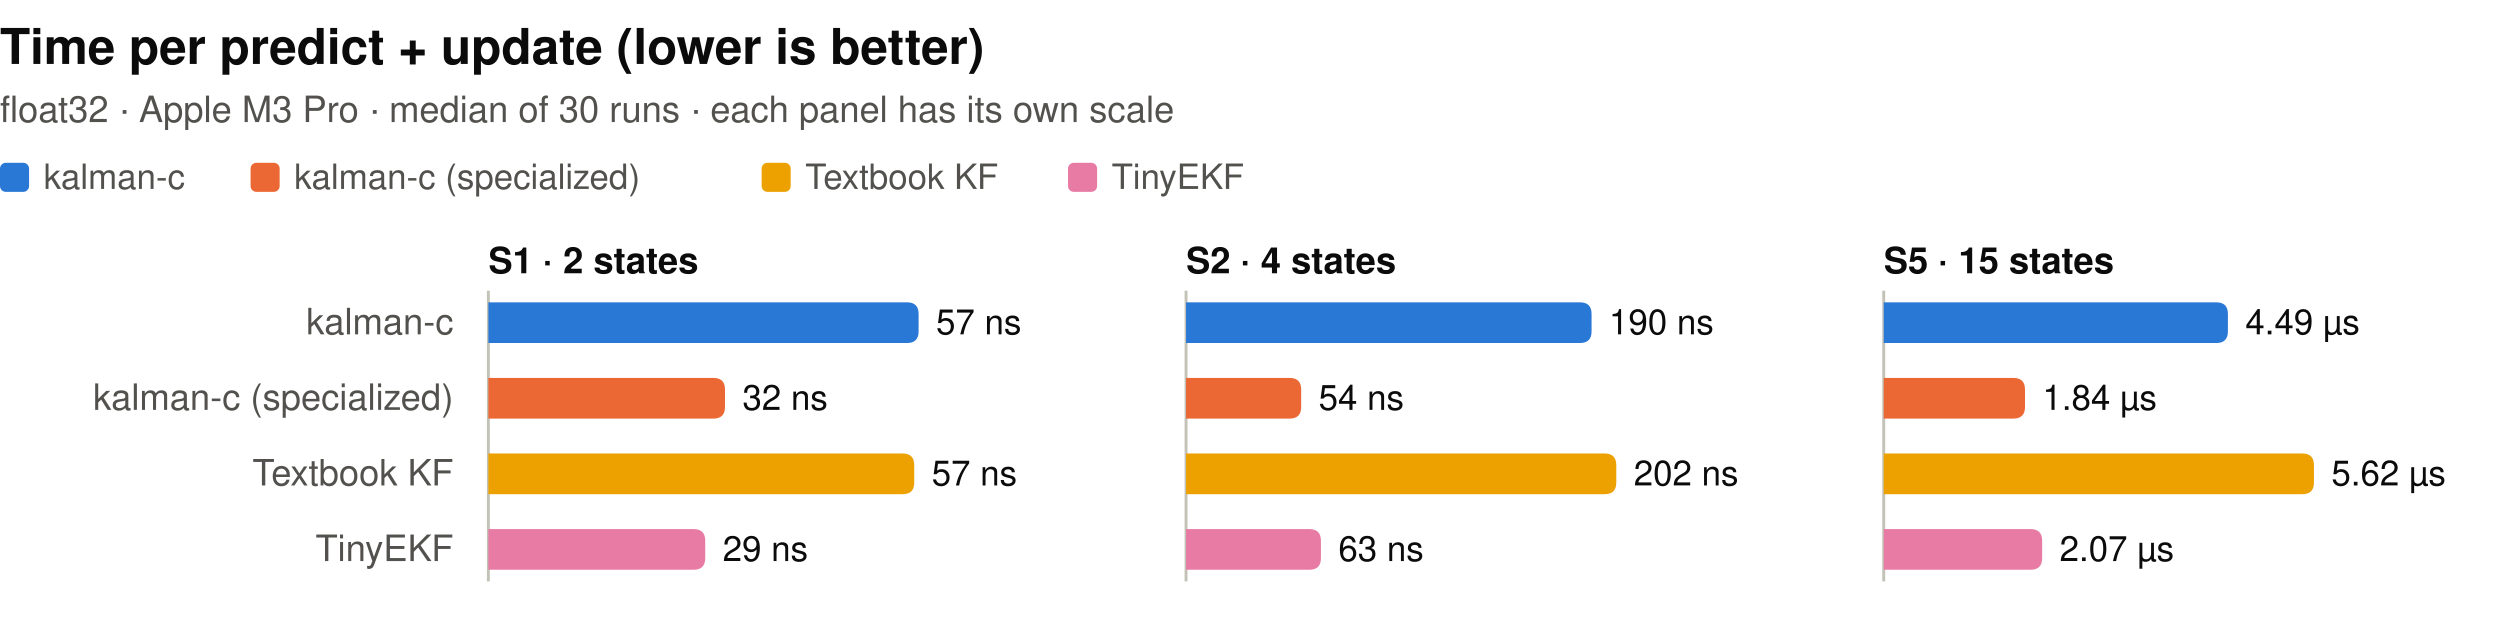
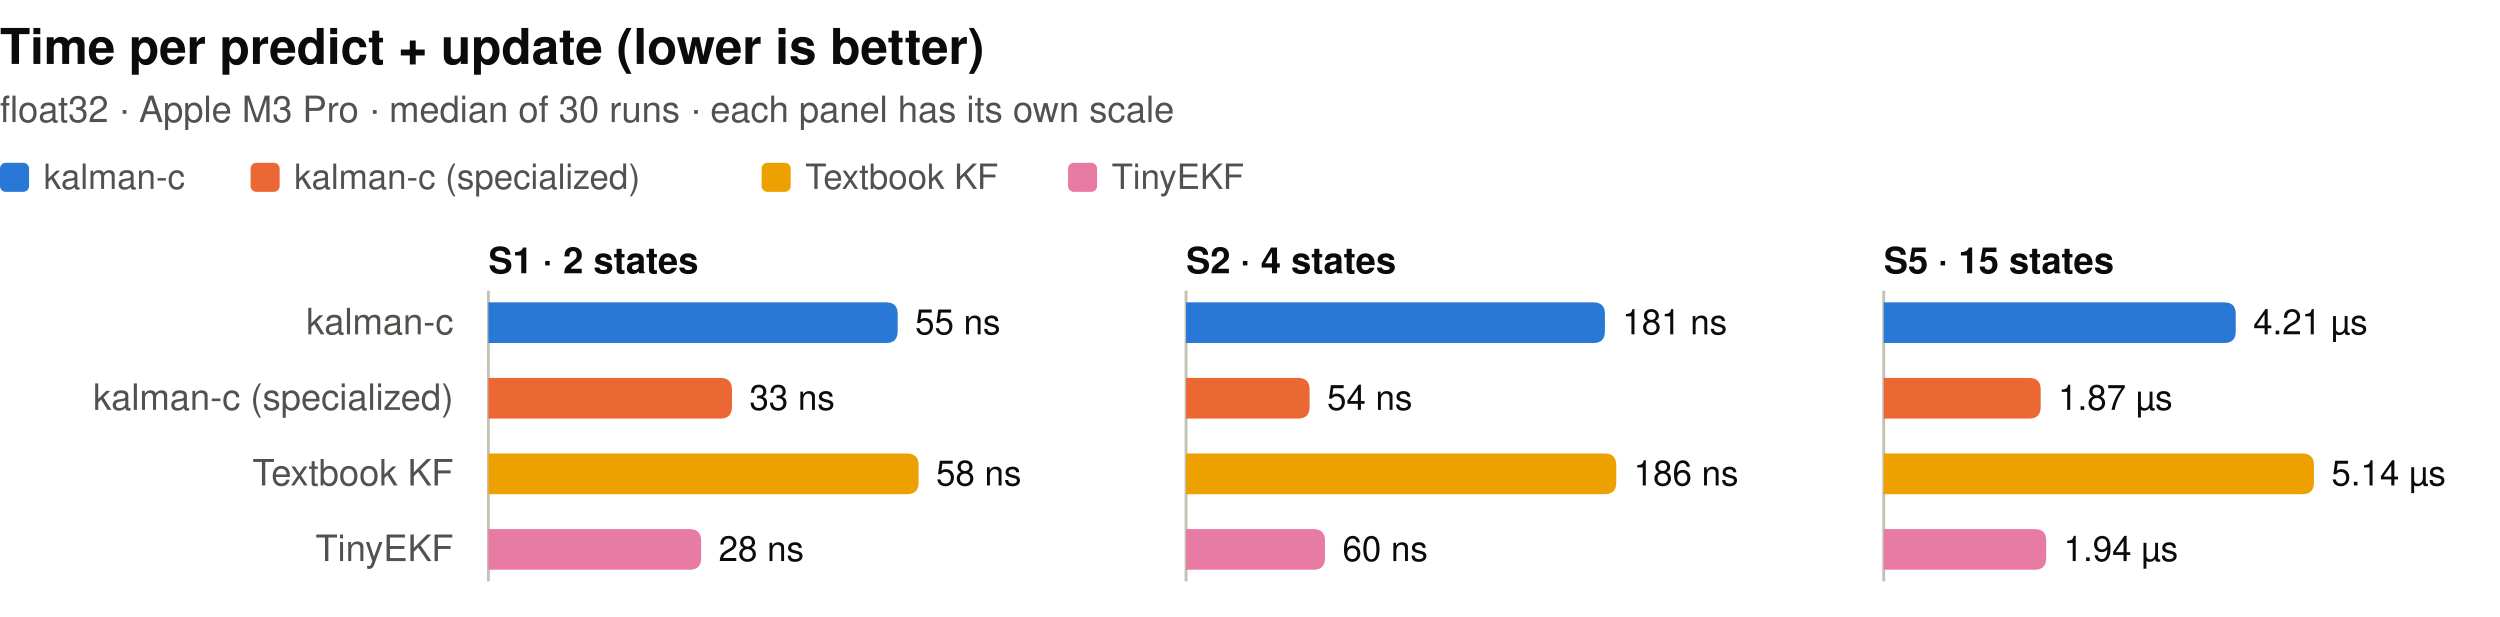
<svg xmlns="http://www.w3.org/2000/svg" width="860" height="212" viewBox="0 0 860 212" role="img" aria-label="Time per predict + update (lower is better)" font-family="system-ui, -apple-system, 'Segoe UI', Helvetica, Arial, sans-serif">
  <text x="0" y="22" font-size="17" font-weight="600" fill="#0b0b0b">Time per predict + update (lower is better)</text>
  <text x="0" y="42" font-size="12.5" fill="#52514e">float32 · Apple M3 Pro · median of 30 runs · each panel has its own scale</text>
  <rect x="0" y="56" width="10" height="10" rx="2" fill="#2a78d6" />
  <text x="15" y="65" font-size="12" fill="#52514e">kalman-c</text>
  <rect x="86.2" y="56" width="10" height="10" rx="2" fill="#eb6834" />
  <text x="101.2" y="65" font-size="12" fill="#52514e">kalman-c (specialized)</text>
  <rect x="262.0" y="56" width="10" height="10" rx="2" fill="#eda100" />
  <text x="277.0" y="65" font-size="12" fill="#52514e">Textbook KF</text>
  <rect x="367.4" y="56" width="10" height="10" rx="2" fill="#e87ba4" />
  <text x="382.4" y="65" font-size="12" fill="#52514e">TinyEKF</text>
  <text x="156" y="115.0" font-size="12.5" text-anchor="end" fill="#52514e">kalman-c</text>
  <text x="156" y="141.0" font-size="12.5" text-anchor="end" fill="#52514e">kalman-c (specialized)</text>
  <text x="156" y="167.0" font-size="12.5" text-anchor="end" fill="#52514e">Textbook KF</text>
  <text x="156" y="193.0" font-size="12.5" text-anchor="end" fill="#52514e">TinyEKF</text>
  <text x="168.0" y="94" font-size="12.5" font-weight="600" fill="#0b0b0b">S1 · 2 states</text>
  <line x1="168.0" y1="100" x2="168.0" y2="200" stroke="#c3c2b7" stroke-width="1" />
-   <path d="M168.0,104.0 H312.0 Q316.0,104.0 316.0,108.0 V114.0 Q316.0,118.0 312.0,118.0 H168.0 Z" fill="#2a78d6" />
-   <text x="322.0" y="115.0" font-size="12" fill="#0b0b0b">57 ns</text>
-   <path d="M168.0,130.0 H245.4 Q249.4,130.0 249.4,134.0 V140.0 Q249.4,144.0 245.4,144.0 H168.0 Z" fill="#eb6834" />
-   <text x="255.4" y="141.0" font-size="12" fill="#0b0b0b">32 ns</text>
-   <path d="M168.0,156.0 H310.5 Q314.5,156.0 314.5,160.0 V166.0 Q314.5,170.0 310.5,170.0 H168.0 Z" fill="#eda100" />
-   <text x="320.5" y="167.0" font-size="12" fill="#0b0b0b">57 ns</text>
-   <path d="M168.0,182.0 H238.6 Q242.6,182.0 242.6,186.0 V192.0 Q242.6,196.0 238.6,196.0 H168.0 Z" fill="#e87ba4" />
-   <text x="248.6" y="193.0" font-size="12" fill="#0b0b0b">29 ns</text>
+   <path d="M168.0,104.0 H304.8 Q308.8,104.0 308.8,108.0 V114.0 Q308.8,118.0 304.8,118.0 H168.0 Z" fill="#2a78d6" />
+   <text x="314.8" y="115.0" font-size="12" fill="#0b0b0b">55 ns</text>
+   <path d="M168.0,130.0 H247.8 Q251.8,130.0 251.8,134.0 V140.0 Q251.8,144.0 247.8,144.0 H168.0 Z" fill="#eb6834" />
+   <text x="257.8" y="141.0" font-size="12" fill="#0b0b0b">33 ns</text>
+   <path d="M168.0,156.0 H312.0 Q316.0,156.0 316.0,160.0 V166.0 Q316.0,170.0 312.0,170.0 H168.0 Z" fill="#eda100" />
+   <text x="322.0" y="167.0" font-size="12" fill="#0b0b0b">58 ns</text>
+   <path d="M168.0,182.0 H237.2 Q241.2,182.0 241.2,186.0 V192.0 Q241.2,196.0 237.2,196.0 H168.0 Z" fill="#e87ba4" />
+   <text x="247.2" y="193.0" font-size="12" fill="#0b0b0b">28 ns</text>
  <text x="408.0" y="94" font-size="12.5" font-weight="600" fill="#0b0b0b">S2 · 4 states</text>
  <line x1="408.0" y1="100" x2="408.0" y2="200" stroke="#c3c2b7" stroke-width="1" />
-   <path d="M408.0,104.0 H543.5 Q547.5,104.0 547.5,108.0 V114.0 Q547.5,118.0 543.5,118.0 H408.0 Z" fill="#2a78d6" />
-   <text x="553.5" y="115.0" font-size="12" fill="#0b0b0b">190 ns</text>
-   <path d="M408.0,130.0 H443.6 Q447.6,130.0 447.6,134.0 V140.0 Q447.6,144.0 443.6,144.0 H408.0 Z" fill="#eb6834" />
-   <text x="453.6" y="141.0" font-size="12" fill="#0b0b0b">54 ns</text>
+   <path d="M408.0,104.0 H548.1 Q552.1,104.0 552.1,108.0 V114.0 Q552.1,118.0 548.1,118.0 H408.0 Z" fill="#2a78d6" />
+   <text x="558.1" y="115.0" font-size="12" fill="#0b0b0b">181 ns</text>
+   <path d="M408.0,130.0 H446.5 Q450.5,130.0 450.5,134.0 V140.0 Q450.5,144.0 446.5,144.0 H408.0 Z" fill="#eb6834" />
+   <text x="456.5" y="141.0" font-size="12" fill="#0b0b0b">54 ns</text>
  <path d="M408.0,156.0 H552.0 Q556.0,156.0 556.0,160.0 V166.0 Q556.0,170.0 552.0,170.0 H408.0 Z" fill="#eda100" />
-   <text x="562.0" y="167.0" font-size="12" fill="#0b0b0b">202 ns</text>
-   <path d="M408.0,182.0 H450.4 Q454.4,182.0 454.4,186.0 V192.0 Q454.4,196.0 450.4,196.0 H408.0 Z" fill="#e87ba4" />
-   <text x="460.4" y="193.0" font-size="12" fill="#0b0b0b">63 ns</text>
+   <text x="562.0" y="167.0" font-size="12" fill="#0b0b0b">186 ns</text>
+   <path d="M408.0,182.0 H451.8 Q455.8,182.0 455.8,186.0 V192.0 Q455.8,196.0 451.8,196.0 H408.0 Z" fill="#e87ba4" />
+   <text x="461.8" y="193.0" font-size="12" fill="#0b0b0b">60 ns</text>
  <text x="648.0" y="94" font-size="12.5" font-weight="600" fill="#0b0b0b">S5 · 15 states</text>
  <line x1="648.0" y1="100" x2="648.0" y2="200" stroke="#c3c2b7" stroke-width="1" />
-   <path d="M648.0,104.0 H762.4 Q766.4,104.0 766.4,108.0 V114.0 Q766.4,118.0 762.4,118.0 H648.0 Z" fill="#2a78d6" />
-   <text x="772.4" y="115.0" font-size="12" fill="#0b0b0b">4.49 µs</text>
-   <path d="M648.0,130.0 H692.6 Q696.6,130.0 696.6,134.0 V140.0 Q696.6,144.0 692.6,144.0 H648.0 Z" fill="#eb6834" />
-   <text x="702.6" y="141.0" font-size="12" fill="#0b0b0b">1.84 µs</text>
+   <path d="M648.0,104.0 H765.1 Q769.1,104.0 769.1,108.0 V114.0 Q769.1,118.0 765.1,118.0 H648.0 Z" fill="#2a78d6" />
+   <text x="775.1" y="115.0" font-size="12" fill="#0b0b0b">4.21 µs</text>
+   <path d="M648.0,130.0 H698.0 Q702.0,130.0 702.0,134.0 V140.0 Q702.0,144.0 698.0,144.0 H648.0 Z" fill="#eb6834" />
+   <text x="708.0" y="141.0" font-size="12" fill="#0b0b0b">1.87 µs</text>
  <path d="M648.0,156.0 H792.0 Q796.0,156.0 796.0,160.0 V166.0 Q796.0,170.0 792.0,170.0 H648.0 Z" fill="#eda100" />
-   <text x="802.0" y="167.0" font-size="12" fill="#0b0b0b">5.62 µs</text>
-   <path d="M648.0,182.0 H698.5 Q702.5,182.0 702.5,186.0 V192.0 Q702.5,196.0 698.5,196.0 H648.0 Z" fill="#e87ba4" />
-   <text x="708.5" y="193.0" font-size="12" fill="#0b0b0b">2.07 µs</text>
+   <text x="802.0" y="167.0" font-size="12" fill="#0b0b0b">5.14 µs</text>
+   <path d="M648.0,182.0 H699.9 Q703.9,182.0 703.9,186.0 V192.0 Q703.9,196.0 699.9,196.0 H648.0 Z" fill="#e87ba4" />
+   <text x="709.9" y="193.0" font-size="12" fill="#0b0b0b">1.94 µs</text>
</svg>
